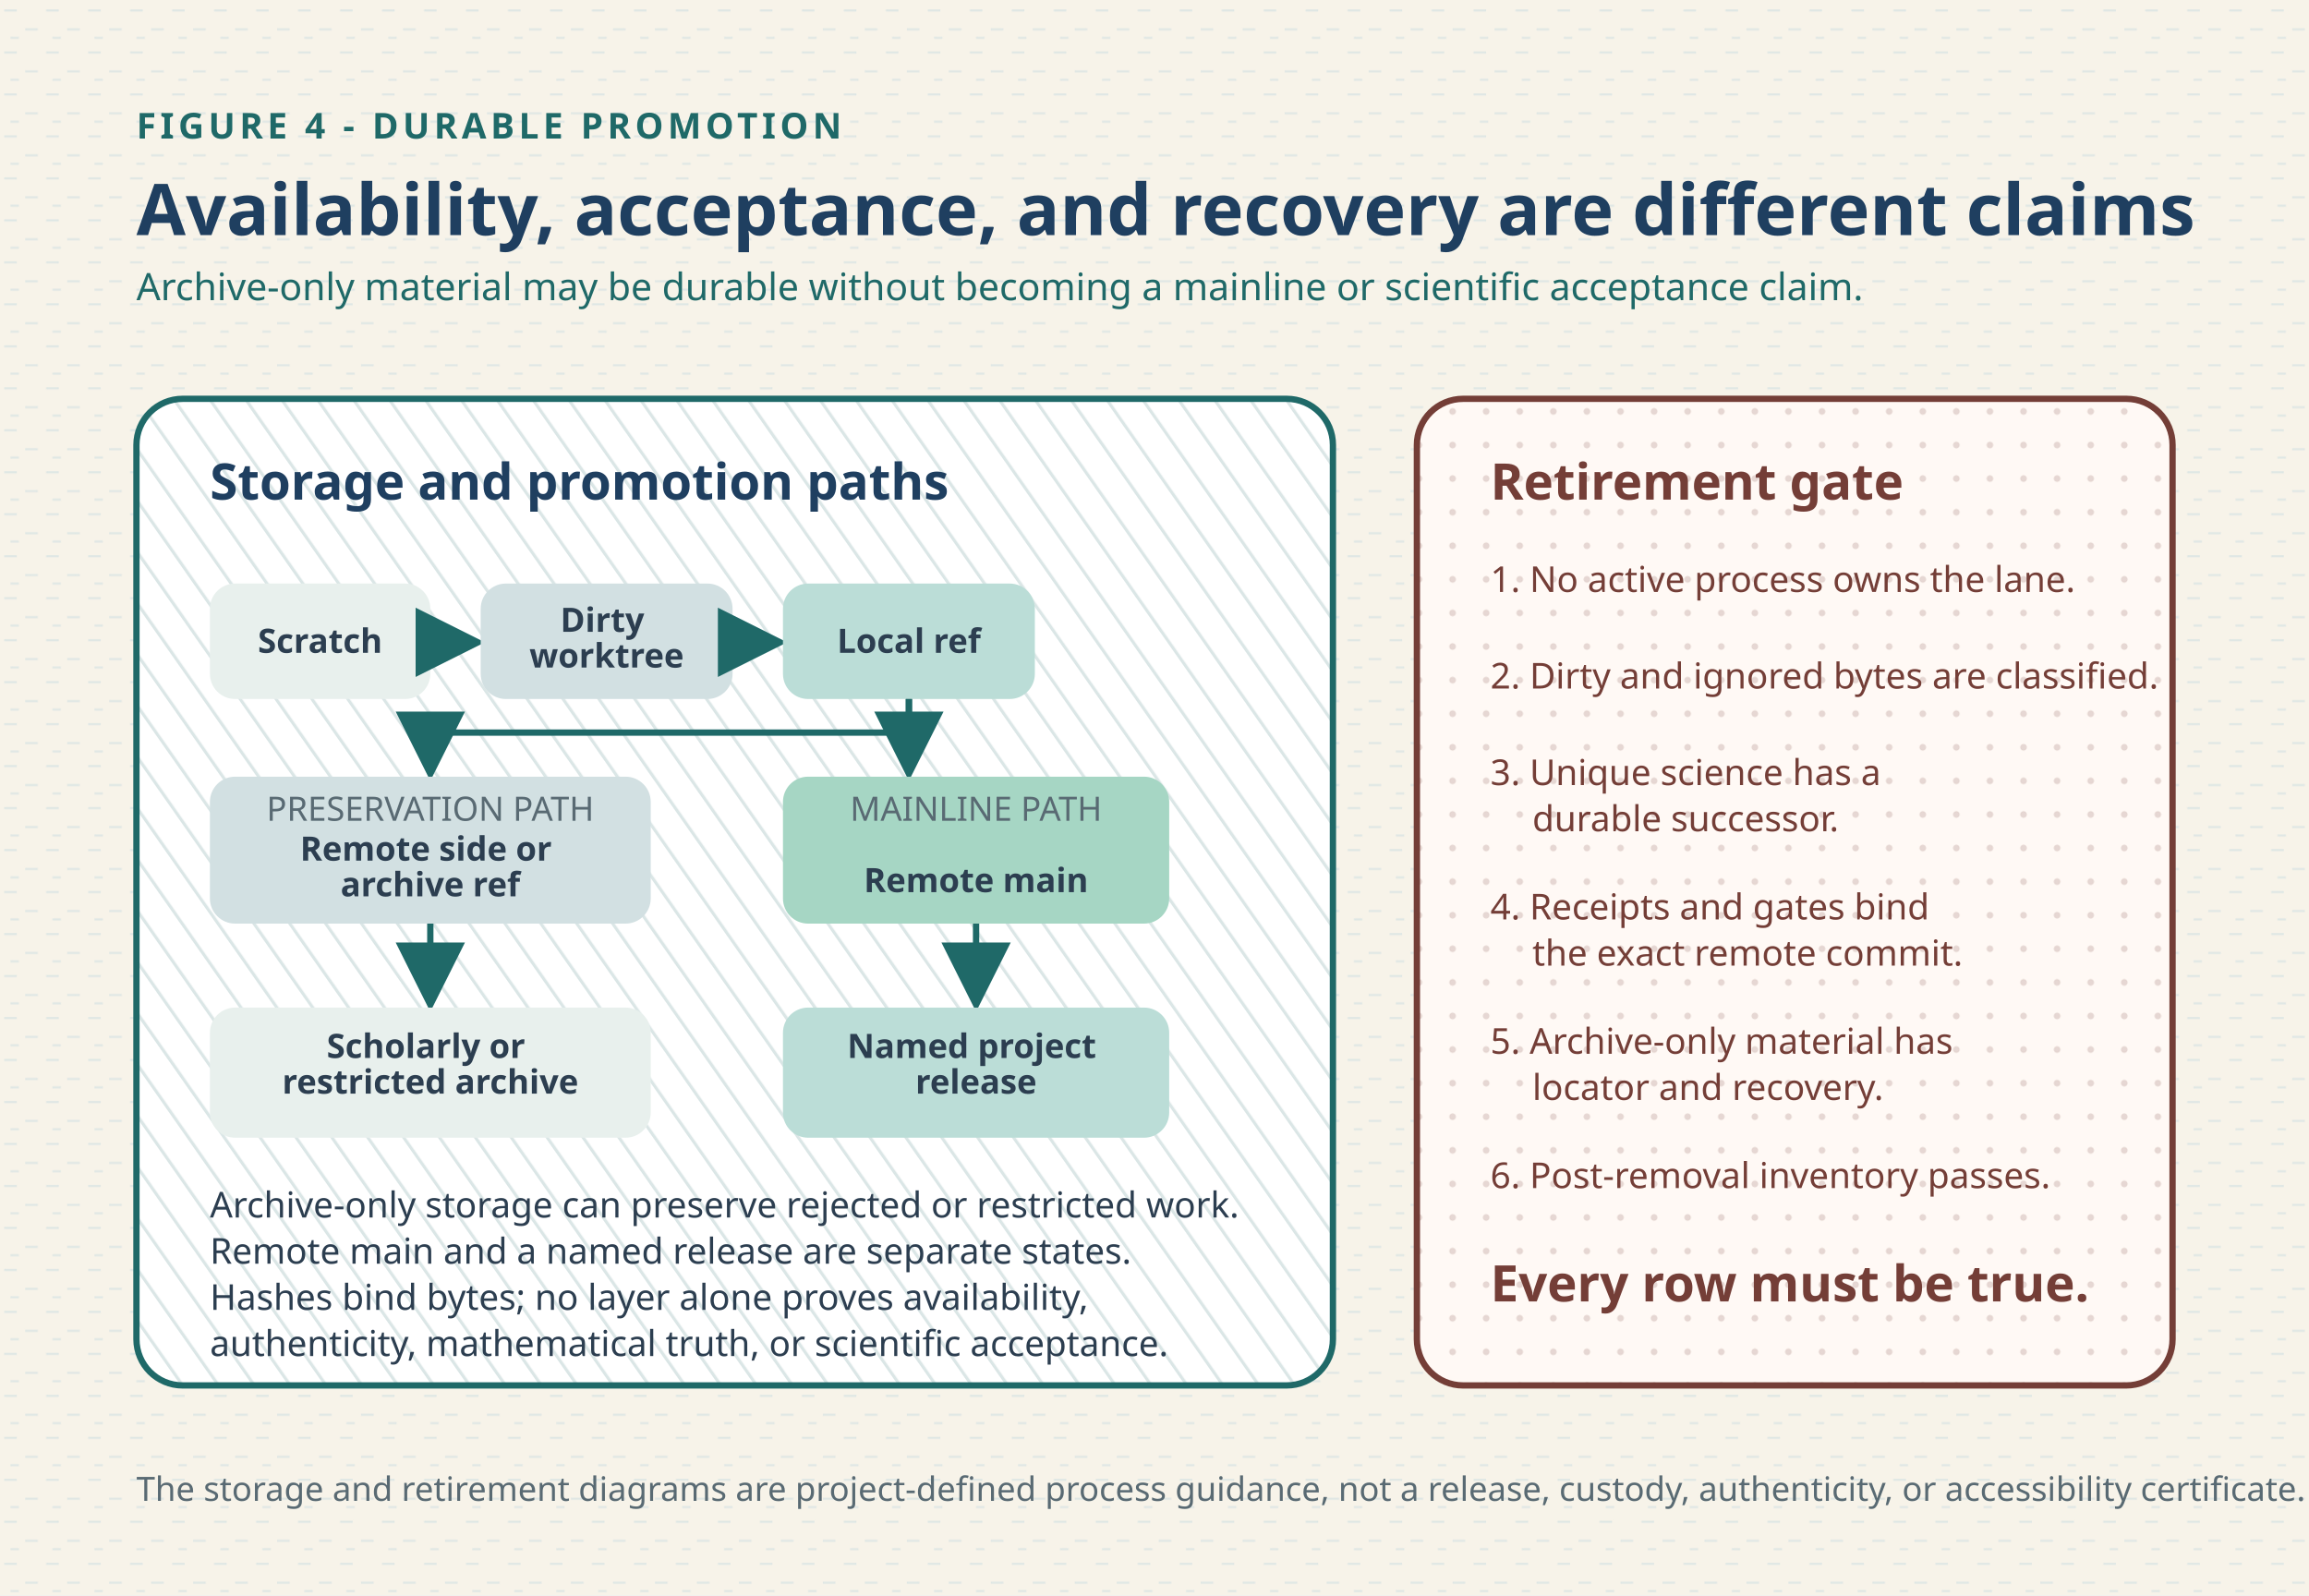
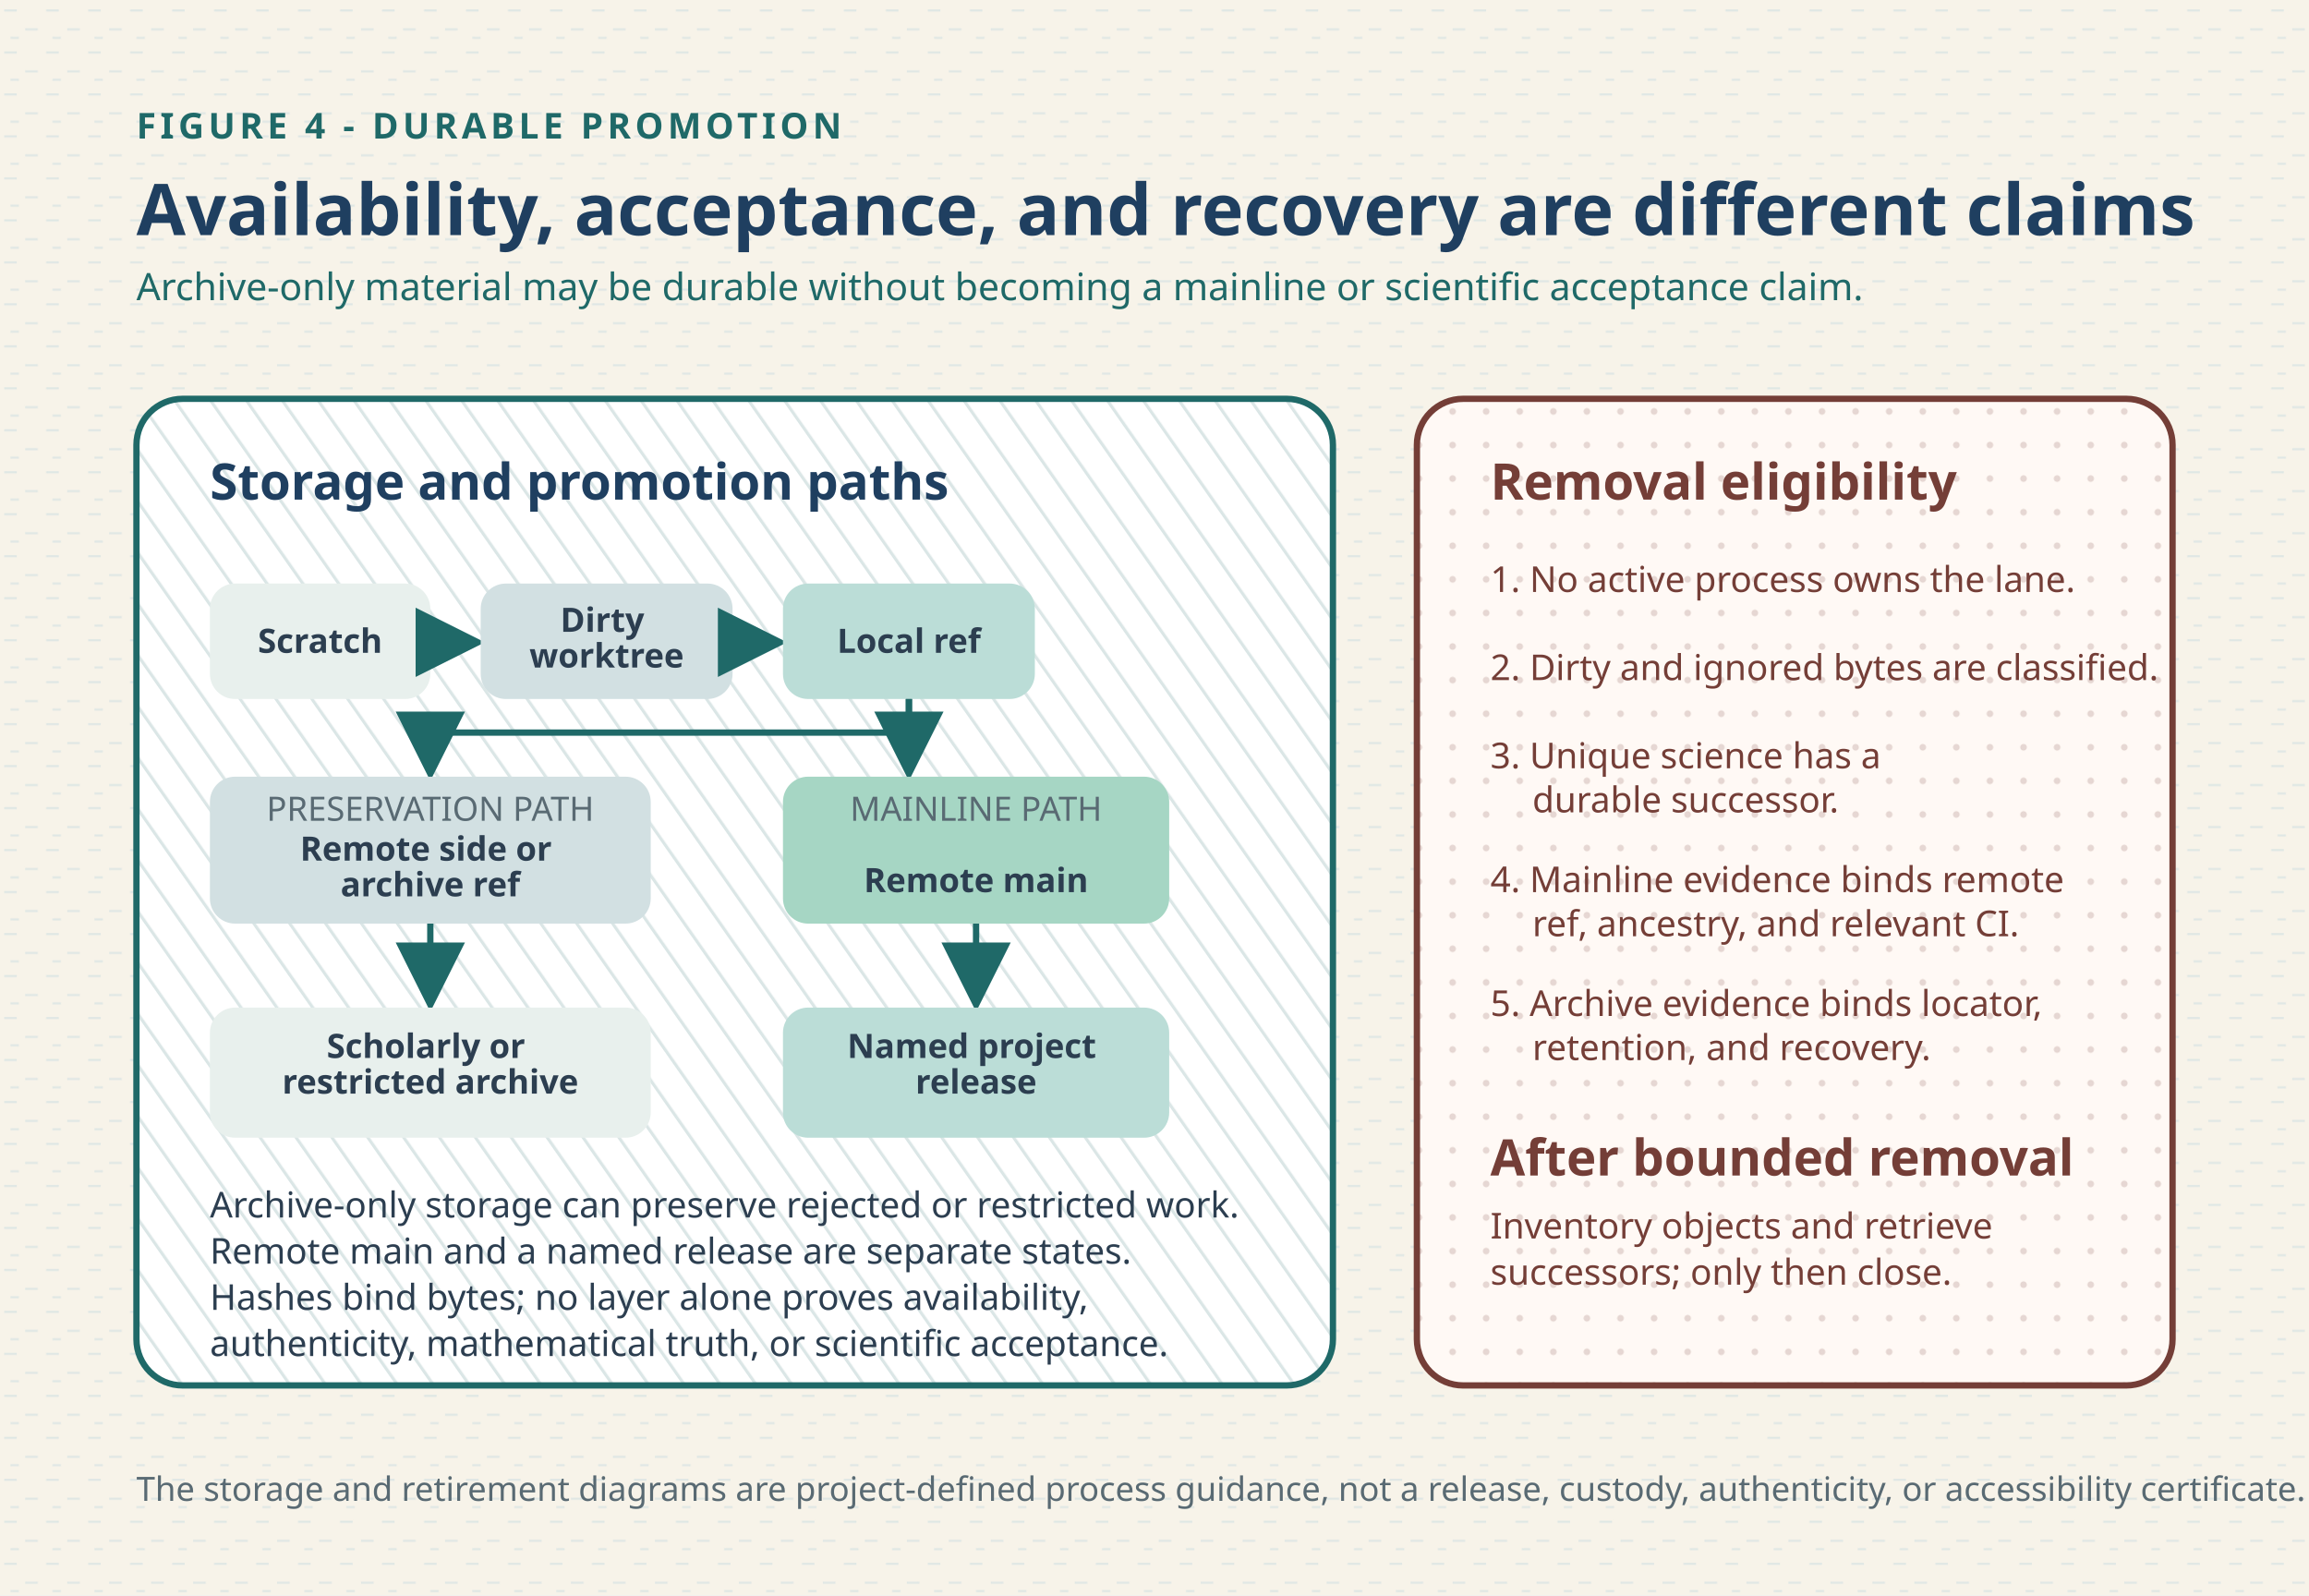
<svg xmlns="http://www.w3.org/2000/svg" width="1100" height="760" viewBox="0 0 1100 760" role="img" aria-labelledby="title desc">
  <defs>
    <pattern id="grain" width="20" height="20" patternUnits="userSpaceOnUse">
      <path d="M2 5H8M12 14H18M5 18H9" stroke="#D2E0E2" stroke-width="1" opacity=".62" />
    </pattern>
    <pattern id="availability" width="14" height="14" patternUnits="userSpaceOnUse" patternTransform="rotate(-35)">
      <path d="M0 0V14" stroke="#1F6968" stroke-width="3" opacity=".16" />
    </pattern>
    <pattern id="gate" width="16" height="16" patternUnits="userSpaceOnUse">
      <circle cx="4" cy="4" r="1.6" fill="#743E37" opacity=".18" />
    </pattern>
    <marker id="arrow" markerWidth="11" markerHeight="11" refX="9" refY="5.5" orient="auto">
      <path d="M0 0L11 5.5L0 11Z" fill="#1F6968" />
    </marker>
    <style>
      .sans { font-family: SourceSansPro, sans-serif; }
      .title { font-size: 34px; font-weight: 750; fill: #1F3F60; }
      .subtitle { font-size: 18px; fill: #1F6968; }
      .kicker { font-size: 17px; font-weight: 780; letter-spacing: 2px; fill: #1F6968; }
      .panel { font-size: 24px; font-weight: 760; fill: #1F3F60; }
      .label { font-size: 16px; font-weight: 700; fill: #2C3E50; }
      .body { font-size: 17px; fill: #2C3E50; }
      .small { font-size: 16px; fill: #596A73; }
      .gate { font-size: 17px; fill: #743E37; }
      .gateTitle { font-size: 24px; font-weight: 760; fill: #743E37; }
    </style>
  </defs>
  <rect width="1100" height="760" fill="#F7F3E9" />
  <rect width="1100" height="760" fill="url(#grain)" />
  <g class="sans">
    <text x="65" y="66" class="kicker">FIGURE 4 - DURABLE PROMOTION</text>
    <text x="65" y="112" class="title">Availability, acceptance, and recovery are different claims</text>
    <text x="65" y="143" class="subtitle">Archive-only material may be durable without becoming a mainline or scientific acceptance claim.</text>
    <rect x="65" y="190" width="570" height="470" rx="22" fill="#FFFFFF" stroke="#1F6968" stroke-width="3" />
    <rect x="65" y="190" width="570" height="470" rx="22" fill="url(#availability)" />
    <text x="100" y="238" class="panel">Storage and promotion paths</text>
    <rect x="100" y="278" width="105" height="55" rx="12" fill="#E8F0ED" />
    <text x="152.5" y="311" text-anchor="middle" class="label">Scratch</text>
    <path d="M205 306H225" stroke="#1F6968" stroke-width="3" marker-end="url(#arrow)" />
    <rect x="229" y="278" width="120" height="55" rx="12" fill="#D2E0E2" />
    <text x="289" y="301" text-anchor="middle" class="label">
      <tspan x="289">Dirty</tspan>
      <tspan x="289" dy="17">worktree</tspan>
    </text>
    <path d="M349 306H369" stroke="#1F6968" stroke-width="3" marker-end="url(#arrow)" />
    <rect x="373" y="278" width="120" height="55" rx="12" fill="#BBDDD7" />
    <text x="433" y="311" text-anchor="middle" class="label">Local ref</text>
    <path d="M433 333V349H205V366" fill="none" stroke="#1F6968" stroke-width="3" marker-end="url(#arrow)" />
    <path d="M433 333V366" fill="none" stroke="#1F6968" stroke-width="3" marker-end="url(#arrow)" />
    <rect x="100" y="370" width="210" height="70" rx="12" fill="#D2E0E2" />
    <text x="205" y="391" text-anchor="middle" class="small">PRESERVATION PATH</text>
    <text x="205" y="410" text-anchor="middle" class="label">
      <tspan x="205">Remote side or</tspan>
      <tspan x="205" dy="17">archive ref</tspan>
    </text>
    <rect x="373" y="370" width="184" height="70" rx="12" fill="#A6D6C4" />
    <text x="465" y="391" text-anchor="middle" class="small">MAINLINE PATH</text>
    <text x="465" y="425" text-anchor="middle" class="label">Remote main</text>
    <path d="M205 440V476" fill="none" stroke="#1F6968" stroke-width="3" marker-end="url(#arrow)" />
    <path d="M465 440V476" fill="none" stroke="#1F6968" stroke-width="3" marker-end="url(#arrow)" />
    <rect x="100" y="480" width="210" height="62" rx="12" fill="#E8F0ED" />
    <text x="205" y="504" text-anchor="middle" class="label">
      <tspan x="205">Scholarly or</tspan>
      <tspan x="205" dy="17">restricted archive</tspan>
    </text>
    <rect x="373" y="480" width="184" height="62" rx="12" fill="#BBDDD7" />
    <text x="465" y="504" text-anchor="middle" class="label">
      <tspan x="465">Named project</tspan>
      <tspan x="465" dy="17">release</tspan>
    </text>
    <text x="100" y="580" class="body">
      <tspan x="100" dy="0">Archive-only storage can preserve rejected or restricted work.</tspan>
      <tspan x="100" dy="22">Remote main and a named release are separate states.</tspan>
      <tspan x="100" dy="22">Hashes bind bytes; no layer alone proves availability,</tspan>
      <tspan x="100" dy="22">authenticity, mathematical truth, or scientific acceptance.</tspan>
    </text>
    <rect x="675" y="190" width="360" height="470" rx="22" fill="#FFF9F5" stroke="#743E37" stroke-width="3" />
    <rect x="675" y="190" width="360" height="470" rx="22" fill="url(#gate)" />
-     <text x="710" y="238" class="gateTitle">Retirement gate</text>
+     <text x="710" y="238" class="gateTitle">Removal eligibility</text>
    <text x="710" y="282" class="gate">
      <tspan x="710" dy="0">1. No active process owns the lane.</tspan>
-       <tspan x="710" dy="46">2. Dirty and ignored bytes are classified.</tspan>
-       <tspan x="710" dy="46">3. Unique science has a</tspan>
-       <tspan x="730" dy="22">durable successor.</tspan>
-       <tspan x="710" dy="42">4. Receipts and gates bind</tspan>
-       <tspan x="730" dy="22">the exact remote commit.</tspan>
-       <tspan x="710" dy="42">5. Archive-only material has</tspan>
-       <tspan x="730" dy="22">locator and recovery.</tspan>
-       <tspan x="710" dy="42">6. Post-removal inventory passes.</tspan>
+       <tspan x="710" dy="42">2. Dirty and ignored bytes are classified.</tspan>
+       <tspan x="710" dy="42">3. Unique science has a</tspan>
+       <tspan x="730" dy="21">durable successor.</tspan>
+       <tspan x="710" dy="38">4. Mainline evidence binds remote</tspan>
+       <tspan x="730" dy="21">ref, ancestry, and relevant CI.</tspan>
+       <tspan x="710" dy="38">5. Archive evidence binds locator,</tspan>
+       <tspan x="730" dy="21">retention, and recovery.</tspan>
    </text>
-     <text x="710" y="620" class="gateTitle">Every row must be true.</text>
+     <text x="710" y="560" class="gateTitle">After bounded removal</text>
+     <text x="710" y="590" class="gate">
+       <tspan x="710" dy="0">Inventory objects and retrieve</tspan>
+       <tspan x="710" dy="22">successors; only then close.</tspan>
+     </text>
    <text x="65" y="715" class="small">The storage and retirement diagrams are project-defined process guidance, not a release, custody, authenticity, or accessibility certificate.</text>
  </g>
</svg>
